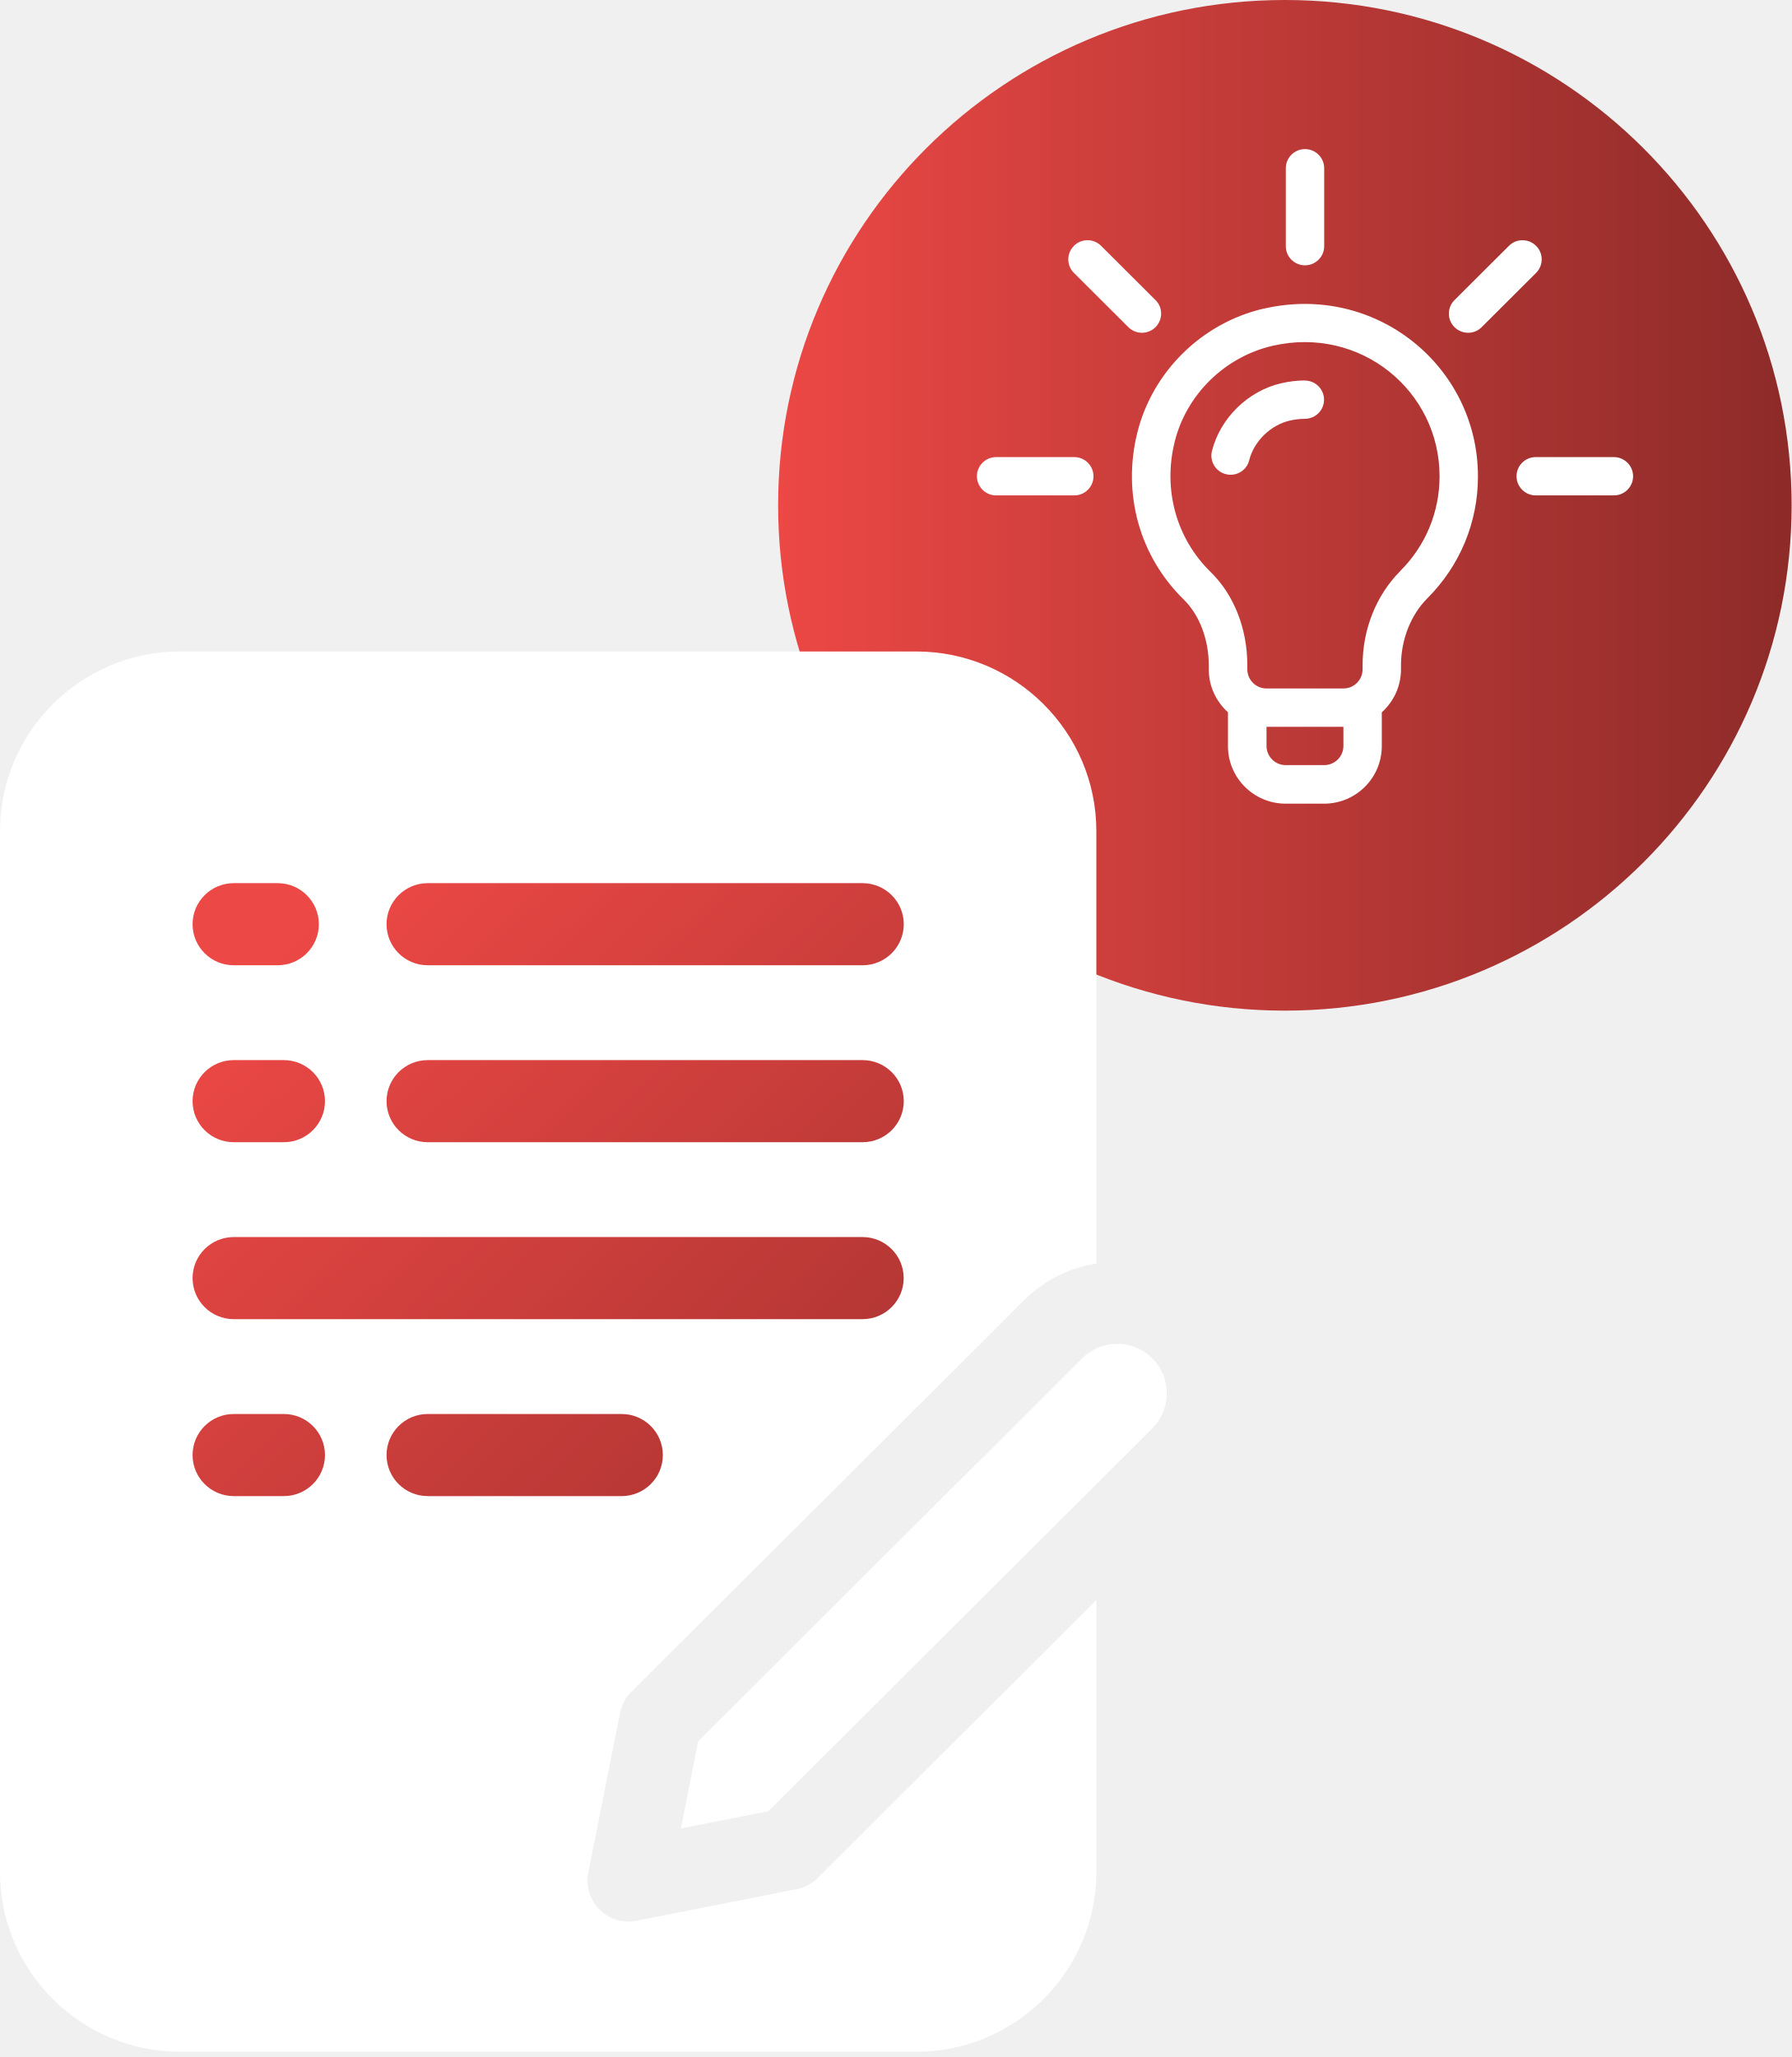
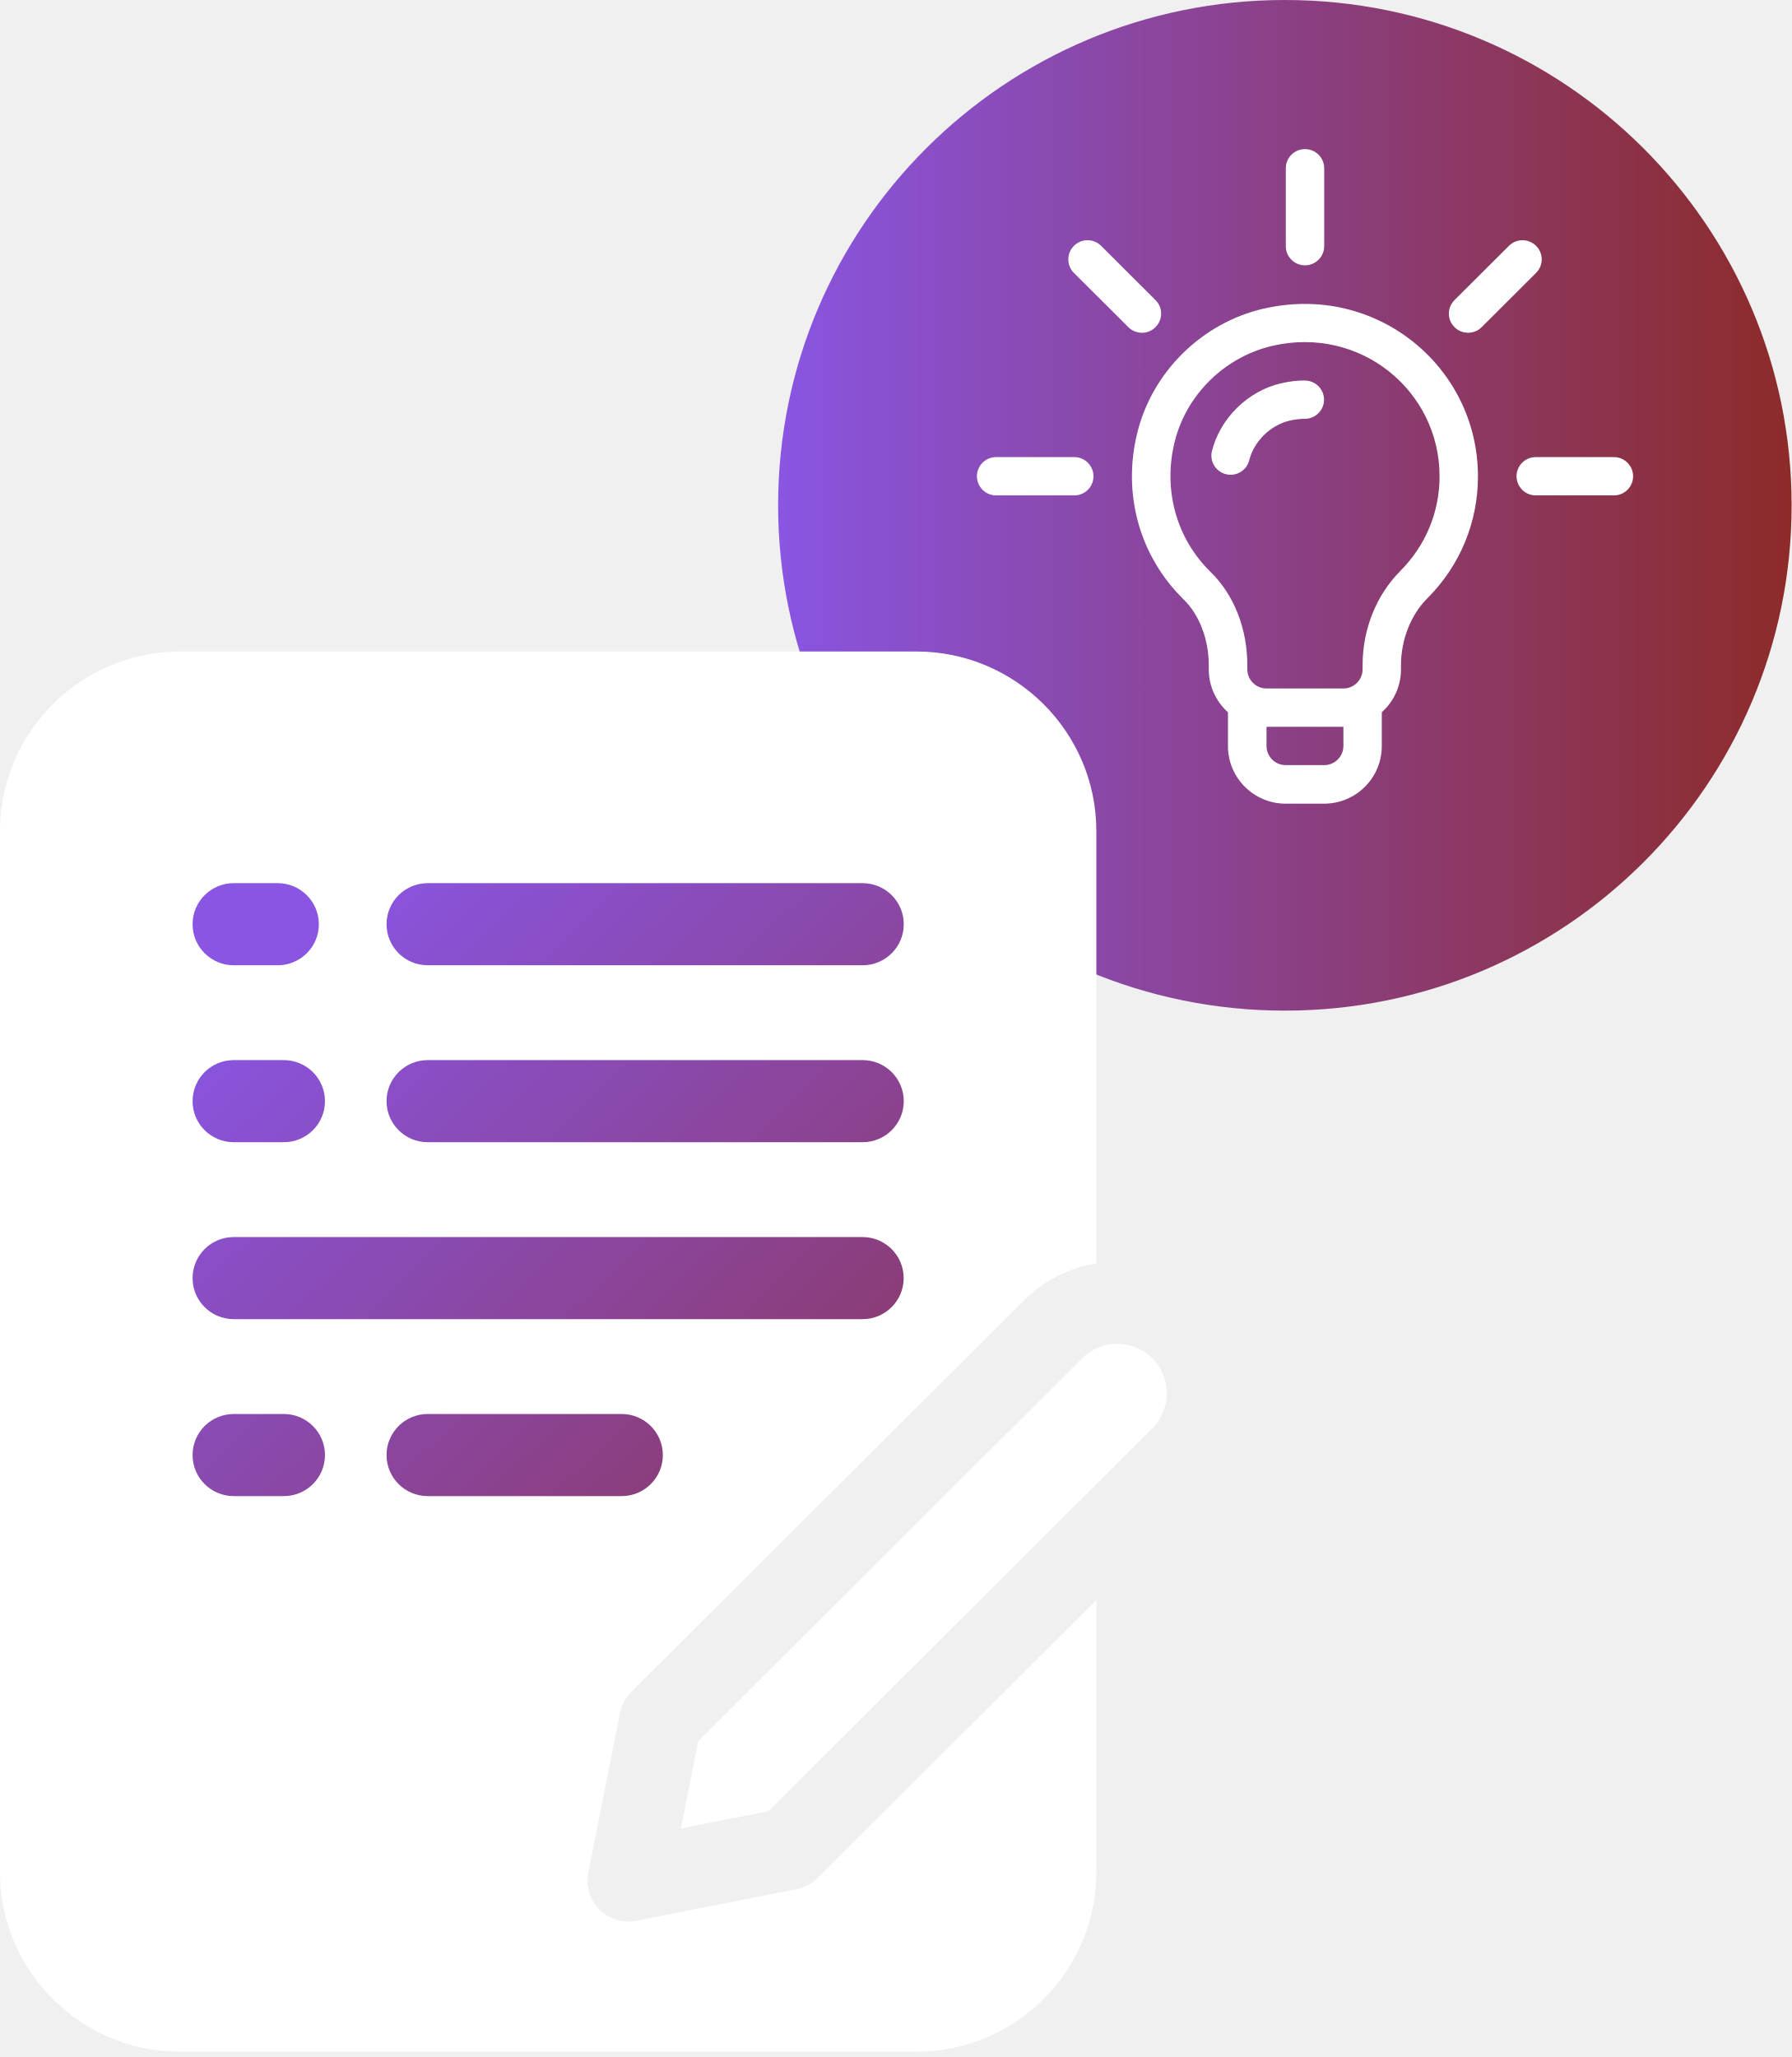
<svg xmlns="http://www.w3.org/2000/svg" width="81" height="93" viewBox="0 0 81 93" fill="none">
  <g clip-path="url(#clip0_2184_15)">
    <path d="M58.092 45.692C70.746 45.692 81.004 35.463 81.004 22.846C81.004 10.228 70.746 0 58.092 0C45.438 0 35.181 10.228 35.181 22.846C35.181 35.463 45.438 45.692 58.092 45.692Z" fill="url(#paint0_linear_2184_15)" />
    <path d="M57.13 13.953C54.347 14.6 52.106 16.799 51.422 19.559C50.734 22.327 51.52 25.15 53.522 27.107C54.229 27.801 54.652 28.908 54.652 30.078V30.265C54.652 31.033 54.988 31.723 55.52 32.203V33.735C55.52 35.169 56.689 36.335 58.127 36.335H59.867C61.306 36.335 62.475 35.169 62.475 33.735V32.203C63.007 31.727 63.343 31.033 63.343 30.265V30.074C63.343 28.924 63.789 27.793 64.536 27.049C66.01 25.575 66.823 23.618 66.823 21.54C66.823 16.565 62.202 12.78 57.13 13.957V13.953ZM60.739 33.727C60.739 34.206 60.348 34.592 59.871 34.592H58.131C57.65 34.592 57.263 34.203 57.263 33.727V32.861H60.739V33.727ZM63.308 25.821C62.229 26.901 61.607 28.448 61.607 30.07V30.261C61.607 30.741 61.216 31.127 60.739 31.127H57.263C56.782 31.127 56.395 30.737 56.395 30.261V30.074C56.395 28.429 55.793 26.893 54.742 25.867C53.181 24.343 52.575 22.14 53.111 19.973C53.639 17.84 55.371 16.14 57.525 15.637C61.505 14.713 65.087 17.672 65.087 21.532C65.087 23.15 64.457 24.671 63.308 25.817V25.821Z" fill="white" />
    <path d="M52.243 13.567L49.784 11.115C49.444 10.776 48.893 10.776 48.556 11.115C48.216 11.454 48.216 12.004 48.556 12.339L51.016 14.791C51.356 15.13 51.907 15.13 52.243 14.791C52.584 14.452 52.584 13.902 52.243 13.567Z" fill="white" />
    <path d="M48.572 20.666H45.037C44.556 20.666 44.169 21.056 44.169 21.532C44.169 22.008 44.56 22.398 45.037 22.398H48.572C49.053 22.398 49.44 22.008 49.44 21.532C49.44 21.056 49.049 20.666 48.572 20.666Z" fill="white" />
    <path d="M72.969 20.666H69.435C68.954 20.666 68.567 21.056 68.567 21.532C68.567 22.008 68.958 22.398 69.435 22.398H72.969C73.45 22.398 73.837 22.008 73.837 21.532C73.837 21.056 73.446 20.666 72.969 20.666Z" fill="white" />
    <path d="M69.45 11.115C69.11 10.776 68.559 10.776 68.223 11.115L65.763 13.567C65.423 13.906 65.423 14.456 65.763 14.791C66.104 15.13 66.655 15.13 66.991 14.791L69.45 12.339C69.79 12 69.79 11.45 69.45 11.115Z" fill="white" />
    <path d="M59.003 6.741C58.522 6.741 58.135 7.131 58.135 7.606V11.131C58.135 11.61 58.526 11.996 59.003 11.996C59.48 11.996 59.871 11.606 59.871 11.131V7.606C59.871 7.127 59.48 6.741 59.003 6.741Z" fill="white" />
    <path d="M59.003 17.201C58.648 17.201 58.284 17.244 57.92 17.329C56.423 17.676 55.168 18.908 54.796 20.39C54.679 20.854 54.965 21.325 55.43 21.439C55.895 21.555 56.368 21.271 56.481 20.807C56.693 19.953 57.447 19.216 58.311 19.017C58.542 18.963 58.773 18.936 58.995 18.936C59.476 18.936 59.864 18.546 59.864 18.07C59.864 17.594 59.472 17.205 58.995 17.205L59.003 17.201Z" fill="white" />
    <path d="M6.424 37.029H41.769V56.733C41.769 63.255 36.459 68.549 29.918 68.549H6.424V37.029Z" fill="url(#paint1_linear_2184_15)" />
    <path d="M36.971 84.904C36.709 85.165 36.377 85.341 36.017 85.411L28.78 86.841C28.659 86.865 28.538 86.877 28.421 86.877C27.932 86.877 27.459 86.686 27.107 86.335C26.669 85.898 26.477 85.27 26.599 84.662L28.034 77.446C28.104 77.087 28.284 76.756 28.542 76.495L46.3 58.787C47.223 57.867 48.373 57.313 49.569 57.126V37.575C49.569 33.099 45.917 29.454 41.425 29.454H8.144C3.656 29.454 0 33.095 0 37.575V84.643C0 89.118 3.652 92.763 8.144 92.763H41.425C45.913 92.763 49.569 89.122 49.569 84.643V72.343L36.975 84.9L36.971 84.904ZM10.568 47.929H12.832C13.86 47.929 14.693 48.76 14.693 49.785C14.693 50.811 13.86 51.641 12.832 51.641H10.568C9.54 51.641 8.707 50.811 8.707 49.785C8.707 48.76 9.54 47.929 10.568 47.929ZM8.707 41.785C8.707 40.76 9.54 39.929 10.568 39.929H12.555C13.583 39.929 14.416 40.76 14.416 41.785C14.416 42.811 13.583 43.641 12.555 43.641H10.568C9.54 43.641 8.707 42.811 8.707 41.785ZM12.832 67.641H10.568C9.54 67.641 8.707 66.81 8.707 65.785C8.707 64.76 9.54 63.929 10.568 63.929H12.832C13.86 63.929 14.693 64.76 14.693 65.785C14.693 66.81 13.86 67.641 12.832 67.641ZM28.108 67.641H19.338C18.31 67.641 17.477 66.81 17.477 65.785C17.477 64.76 18.31 63.929 19.338 63.929H28.108C29.136 63.929 29.969 64.76 29.969 65.785C29.969 66.81 29.136 67.641 28.108 67.641ZM39.001 59.641H10.568C9.54 59.641 8.707 58.81 8.707 57.785C8.707 56.76 9.54 55.929 10.568 55.929H38.997C40.025 55.929 40.858 56.76 40.858 57.785C40.858 58.81 40.025 59.641 38.997 59.641H39.001ZM39.001 51.641H19.338C18.31 51.641 17.477 50.811 17.477 49.785C17.477 48.76 18.31 47.929 19.338 47.929H39.001C40.029 47.929 40.862 48.76 40.862 49.785C40.862 50.811 40.029 51.641 39.001 51.641ZM39.001 43.641H19.338C18.31 43.641 17.477 42.811 17.477 41.785C17.477 40.76 18.31 39.929 19.338 39.929H39.001C40.029 39.929 40.862 40.76 40.862 41.785C40.862 42.811 40.029 43.641 39.001 43.641Z" fill="white" />
    <path d="M52.099 64.573C52.974 63.699 52.974 62.284 52.099 61.411C51.223 60.538 49.804 60.538 48.928 61.411L31.568 78.721L30.786 82.666L34.743 81.886L52.102 64.576L52.099 64.573Z" fill="white" />
  </g>
  <defs>
    <linearGradient id="paint0_linear_2184_15" x1="35.181" y1="22.846" x2="81" y2="22.846" gradientUnits="userSpaceOnUse">
-       <stop stop-color="#EC4845" />
+       <stop stop-color="#8955E2" />
      <stop offset="1" stop-color="#8D2B29" />
    </linearGradient>
    <linearGradient id="paint1_linear_2184_15" x1="13.767" y1="42.039" x2="50.522" y2="80.503" gradientUnits="userSpaceOnUse">
-       <stop stop-color="#EC4845" />
+       <stop stop-color="#8955E2" />
      <stop offset="1" stop-color="#8D2B29" />
    </linearGradient>
    <clipPath id="clip0_2184_15">
      <rect width="81" height="92.763" fill="white" />
    </clipPath>
  </defs>
</svg>
